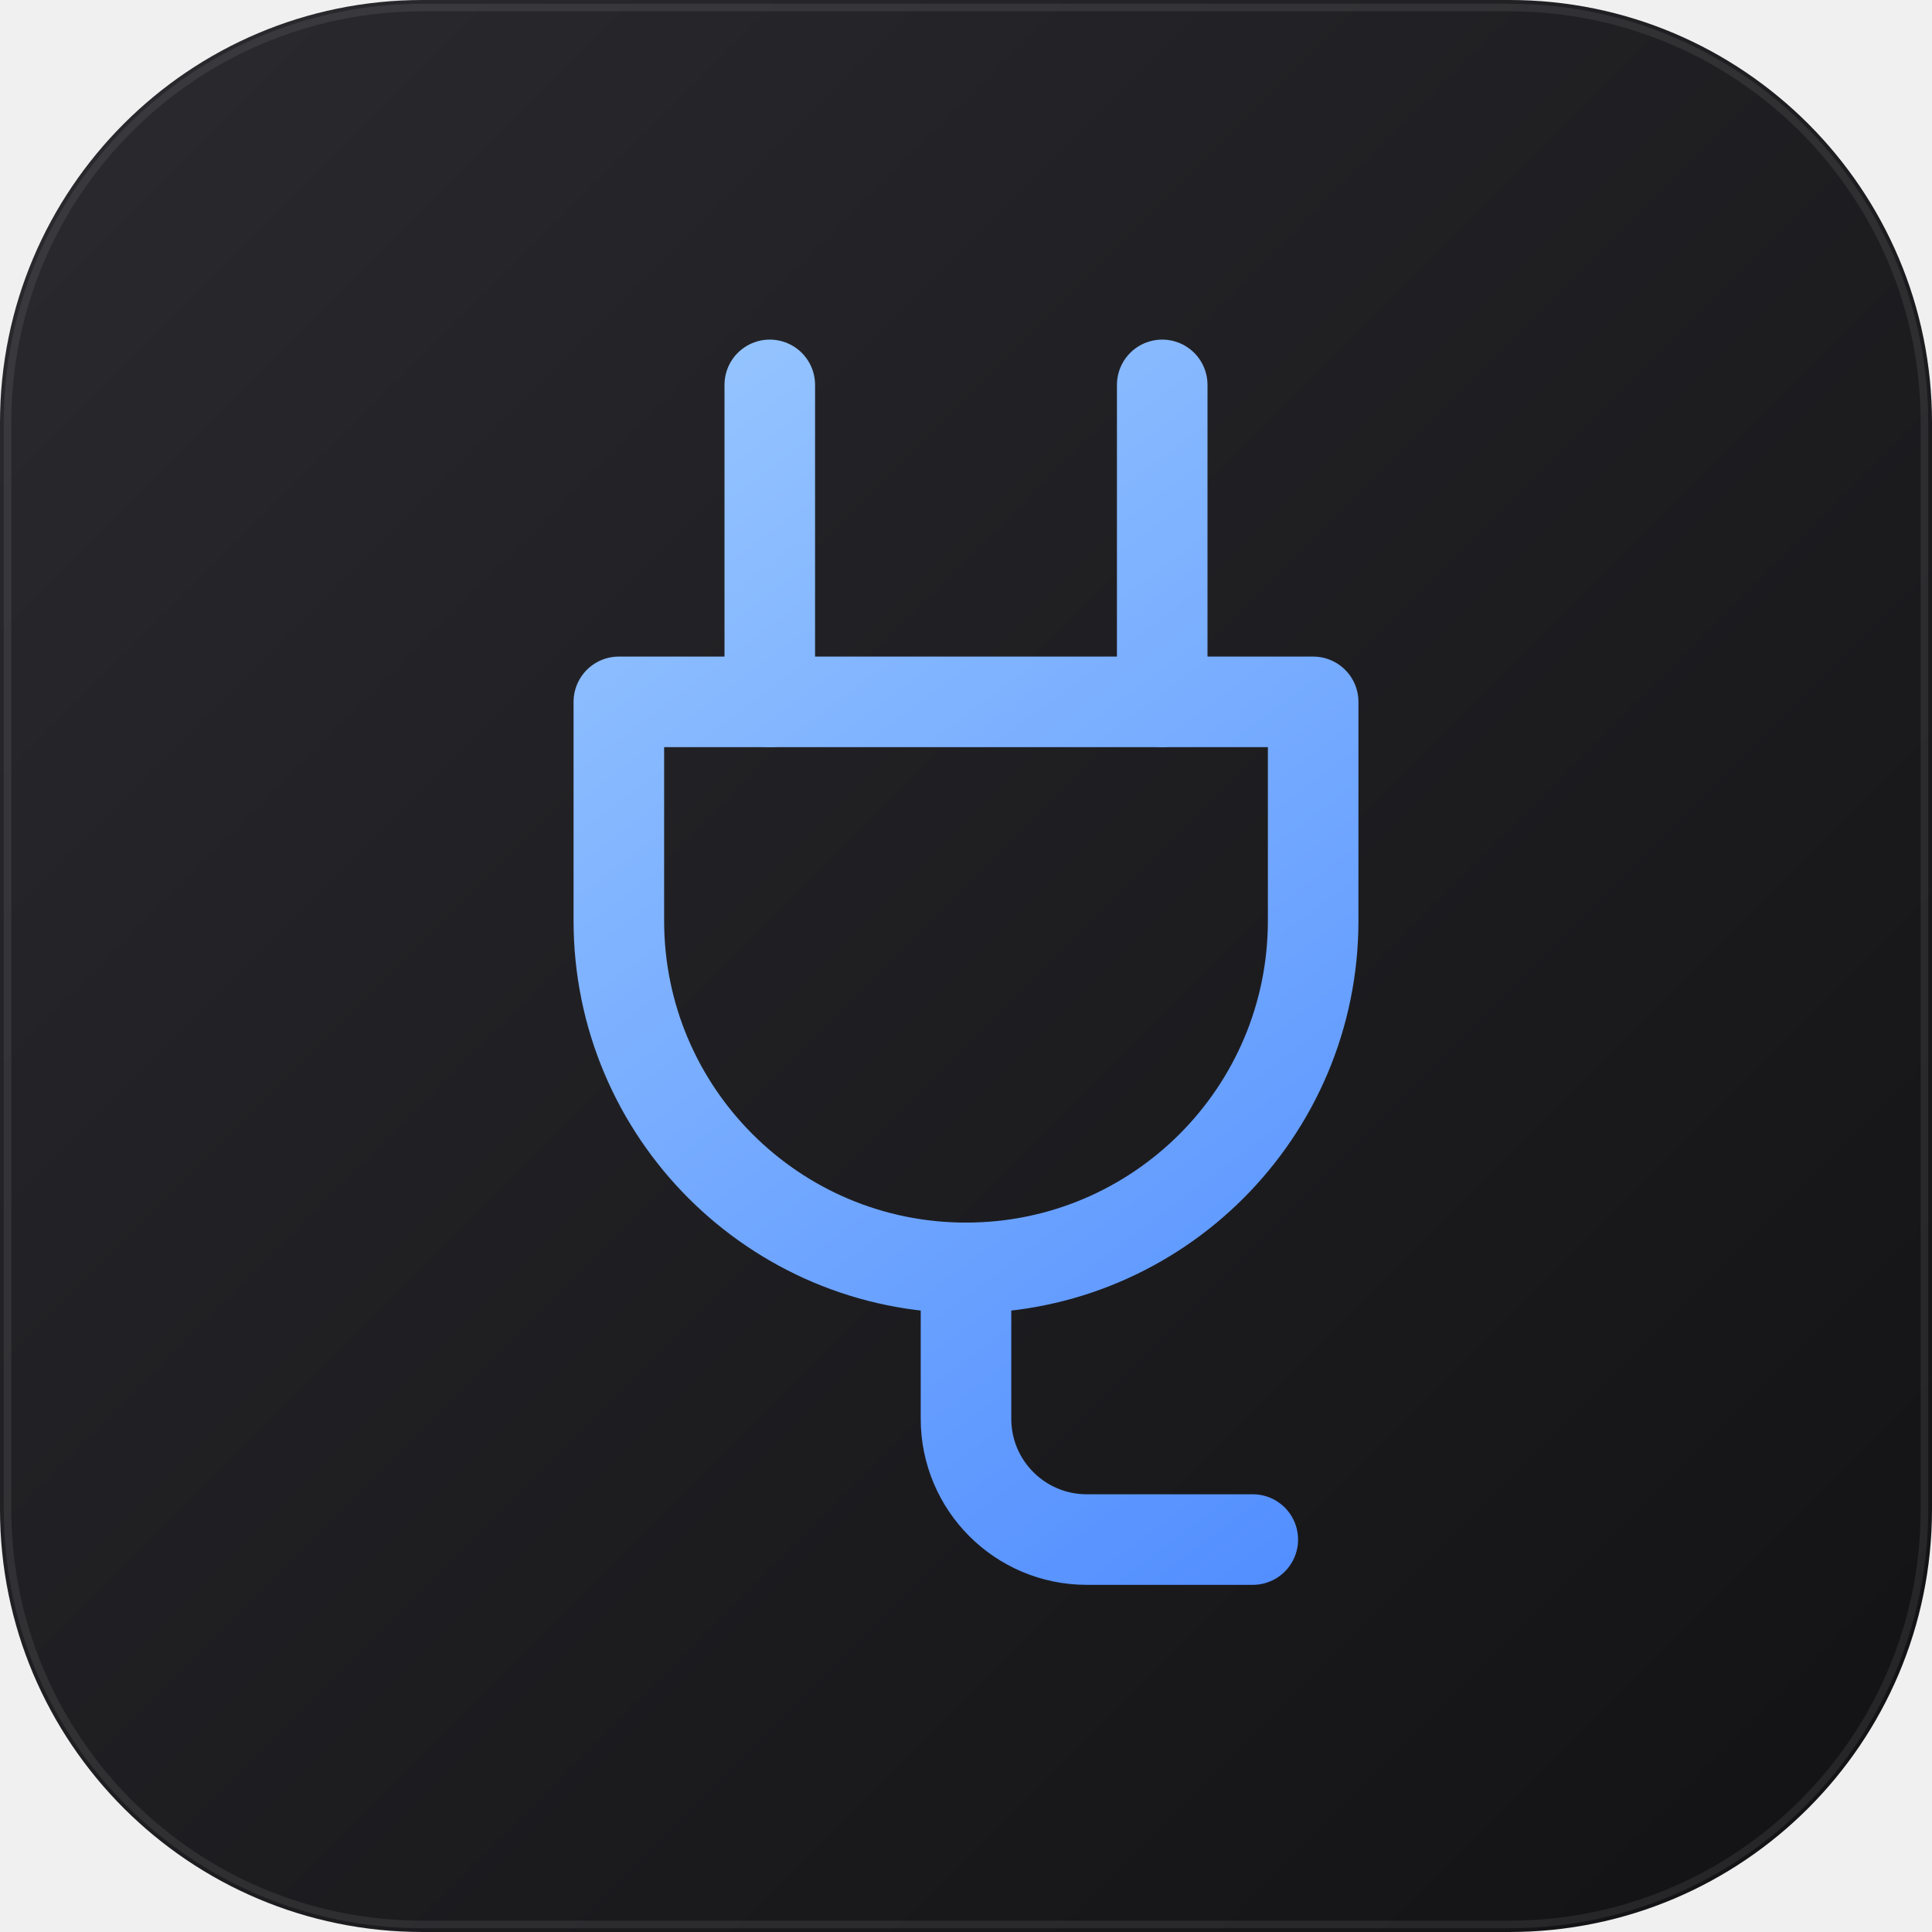
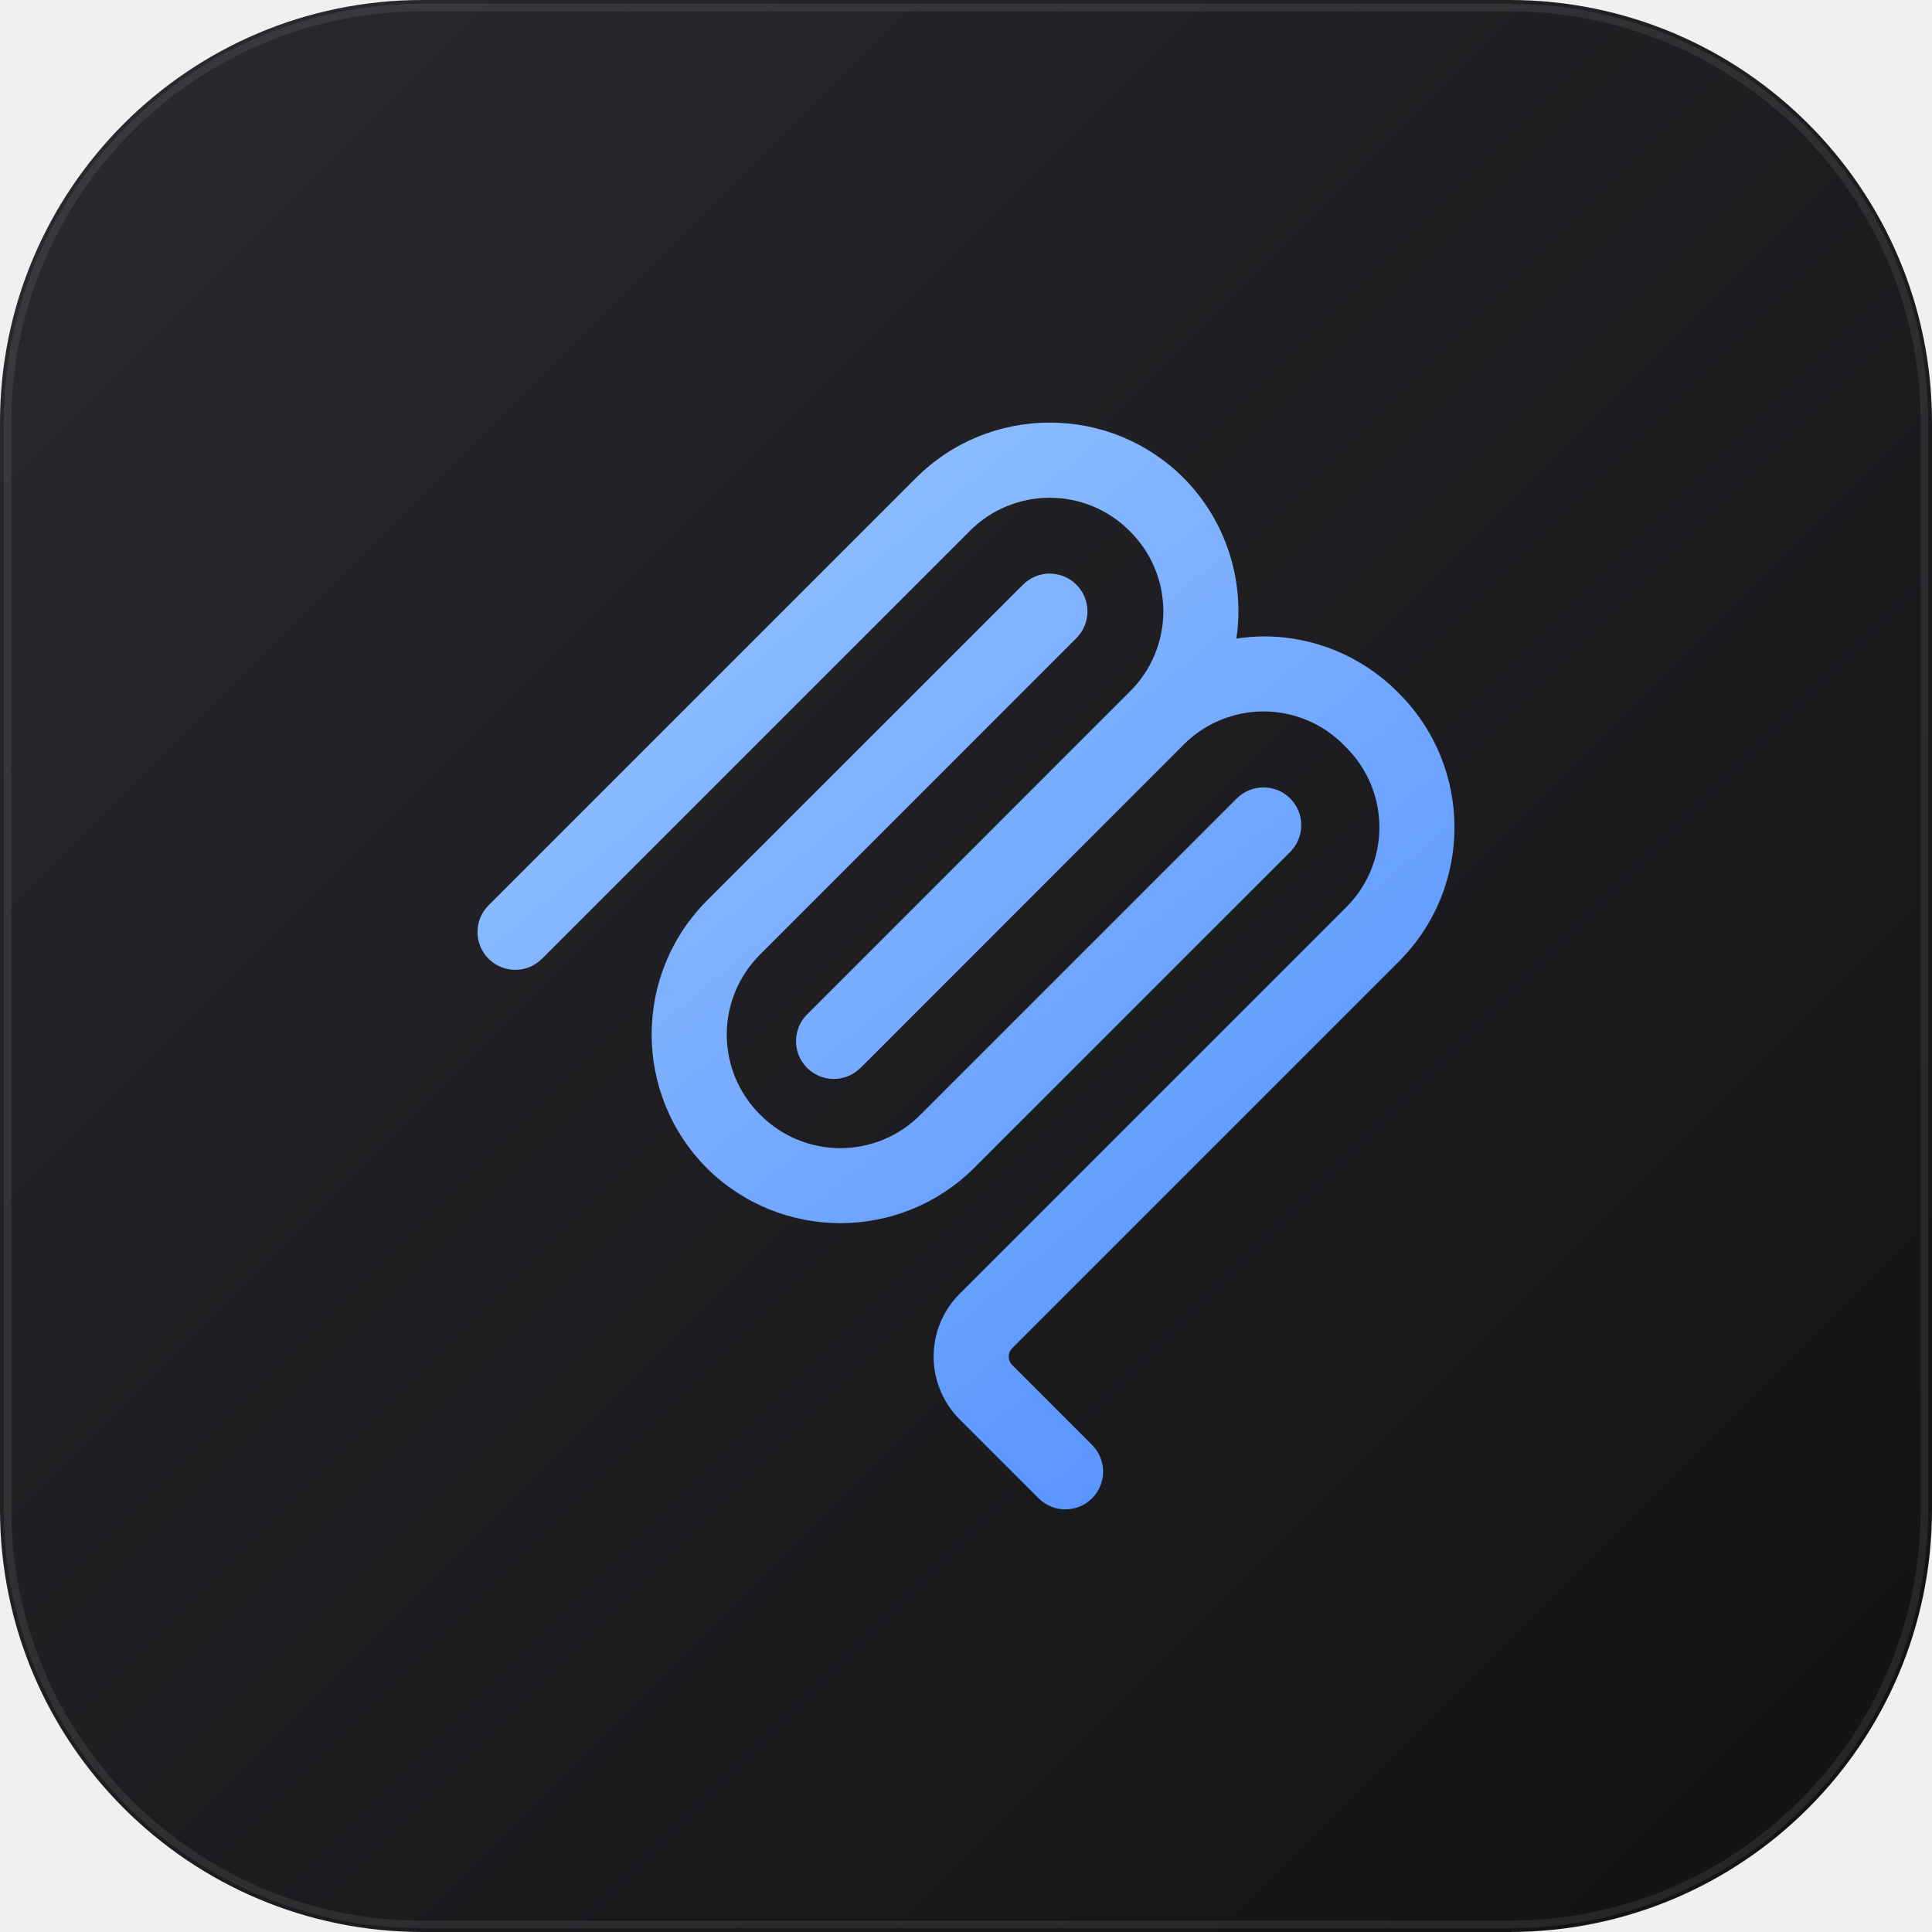
<svg xmlns="http://www.w3.org/2000/svg" width="256" height="256" viewBox="0 0 256 256">
  <defs>
    <linearGradient id="background" x1="0" y1="0" x2="1" y2="1">
      <stop offset="0" stop-color="#2a2a2f" />
      <stop offset="1" stop-color="#121214" />
    </linearGradient>
-     <linearGradient id="connector" gradientUnits="userSpaceOnUse" x1="68" y1="48" x2="188" y2="208">
+     <linearGradient id="connector" gradientUnits="userSpaceOnUse" x1="2" y1="0" x2="22" y2="24">
      <stop offset="0" stop-color="#9ac8ff" />
      <stop offset="1" stop-color="#4f8cff" />
    </linearGradient>
  </defs>
  <rect width="256" height="256" rx="56" fill="url(#background)" />
  <rect x="1" y="1" width="254" height="254" rx="55" fill="none" stroke="#fff" stroke-opacity="0.08" />
-   <g fill="none" stroke="url(#connector)" stroke-width="12" stroke-linecap="round" stroke-linejoin="round">
-     <path d="M102 51v42m52-42v42" />
-     <path d="M82 93h92v29a46 46 0 0 1-92 0V93Z" />
-     <path d="M128 168v20a16 16 0 0 0 16 16h22" />
-   </g>
+   <path transform="translate(56 56) scale(6)" fill="url(#connector)" d="M13.85 0a4.16 4.16 0 0 0-2.95 1.217L1.456 10.66a.835.835 0 0 0 0 1.18.835.835 0 0 0 1.18 0l9.442-9.442a2.49 2.49 0 0 1 3.541 0 2.49 2.49 0 0 1 0 3.541L8.59 12.97l-.1.1a.835.835 0 0 0 0 1.18.835.835 0 0 0 1.18 0l.1-.098 7.03-7.034a2.49 2.49 0 0 1 3.542 0l.049.05a2.49 2.49 0 0 1 0 3.54l-8.54 8.54a1.96 1.96 0 0 0 0 2.755l1.753 1.753a.835.835 0 0 0 1.18 0 .835.835 0 0 0 0-1.18l-1.753-1.753a.266.266 0 0 1 0-.394l8.54-8.54a4.185 4.185 0 0 0 0-5.9l-.05-.05a4.16 4.16 0 0 0-2.95-1.218c-.2 0-.401.02-.6.048a4.17 4.17 0 0 0-1.17-3.552A4.16 4.16 0 0 0 13.85 0m0 3.333a.84.84 0 0 0-.59.245L6.275 10.56a4.186 4.186 0 0 0 0 5.902 4.186 4.186 0 0 0 5.902 0L19.16 9.48a.835.835 0 0 0 0-1.18.835.835 0 0 0-1.18 0l-6.985 6.984a2.49 2.49 0 0 1-3.54 0 2.49 2.49 0 0 1 0-3.54l6.983-6.985a.835.835 0 0 0 0-1.18.84.84 0 0 0-.59-.245" />
</svg>
